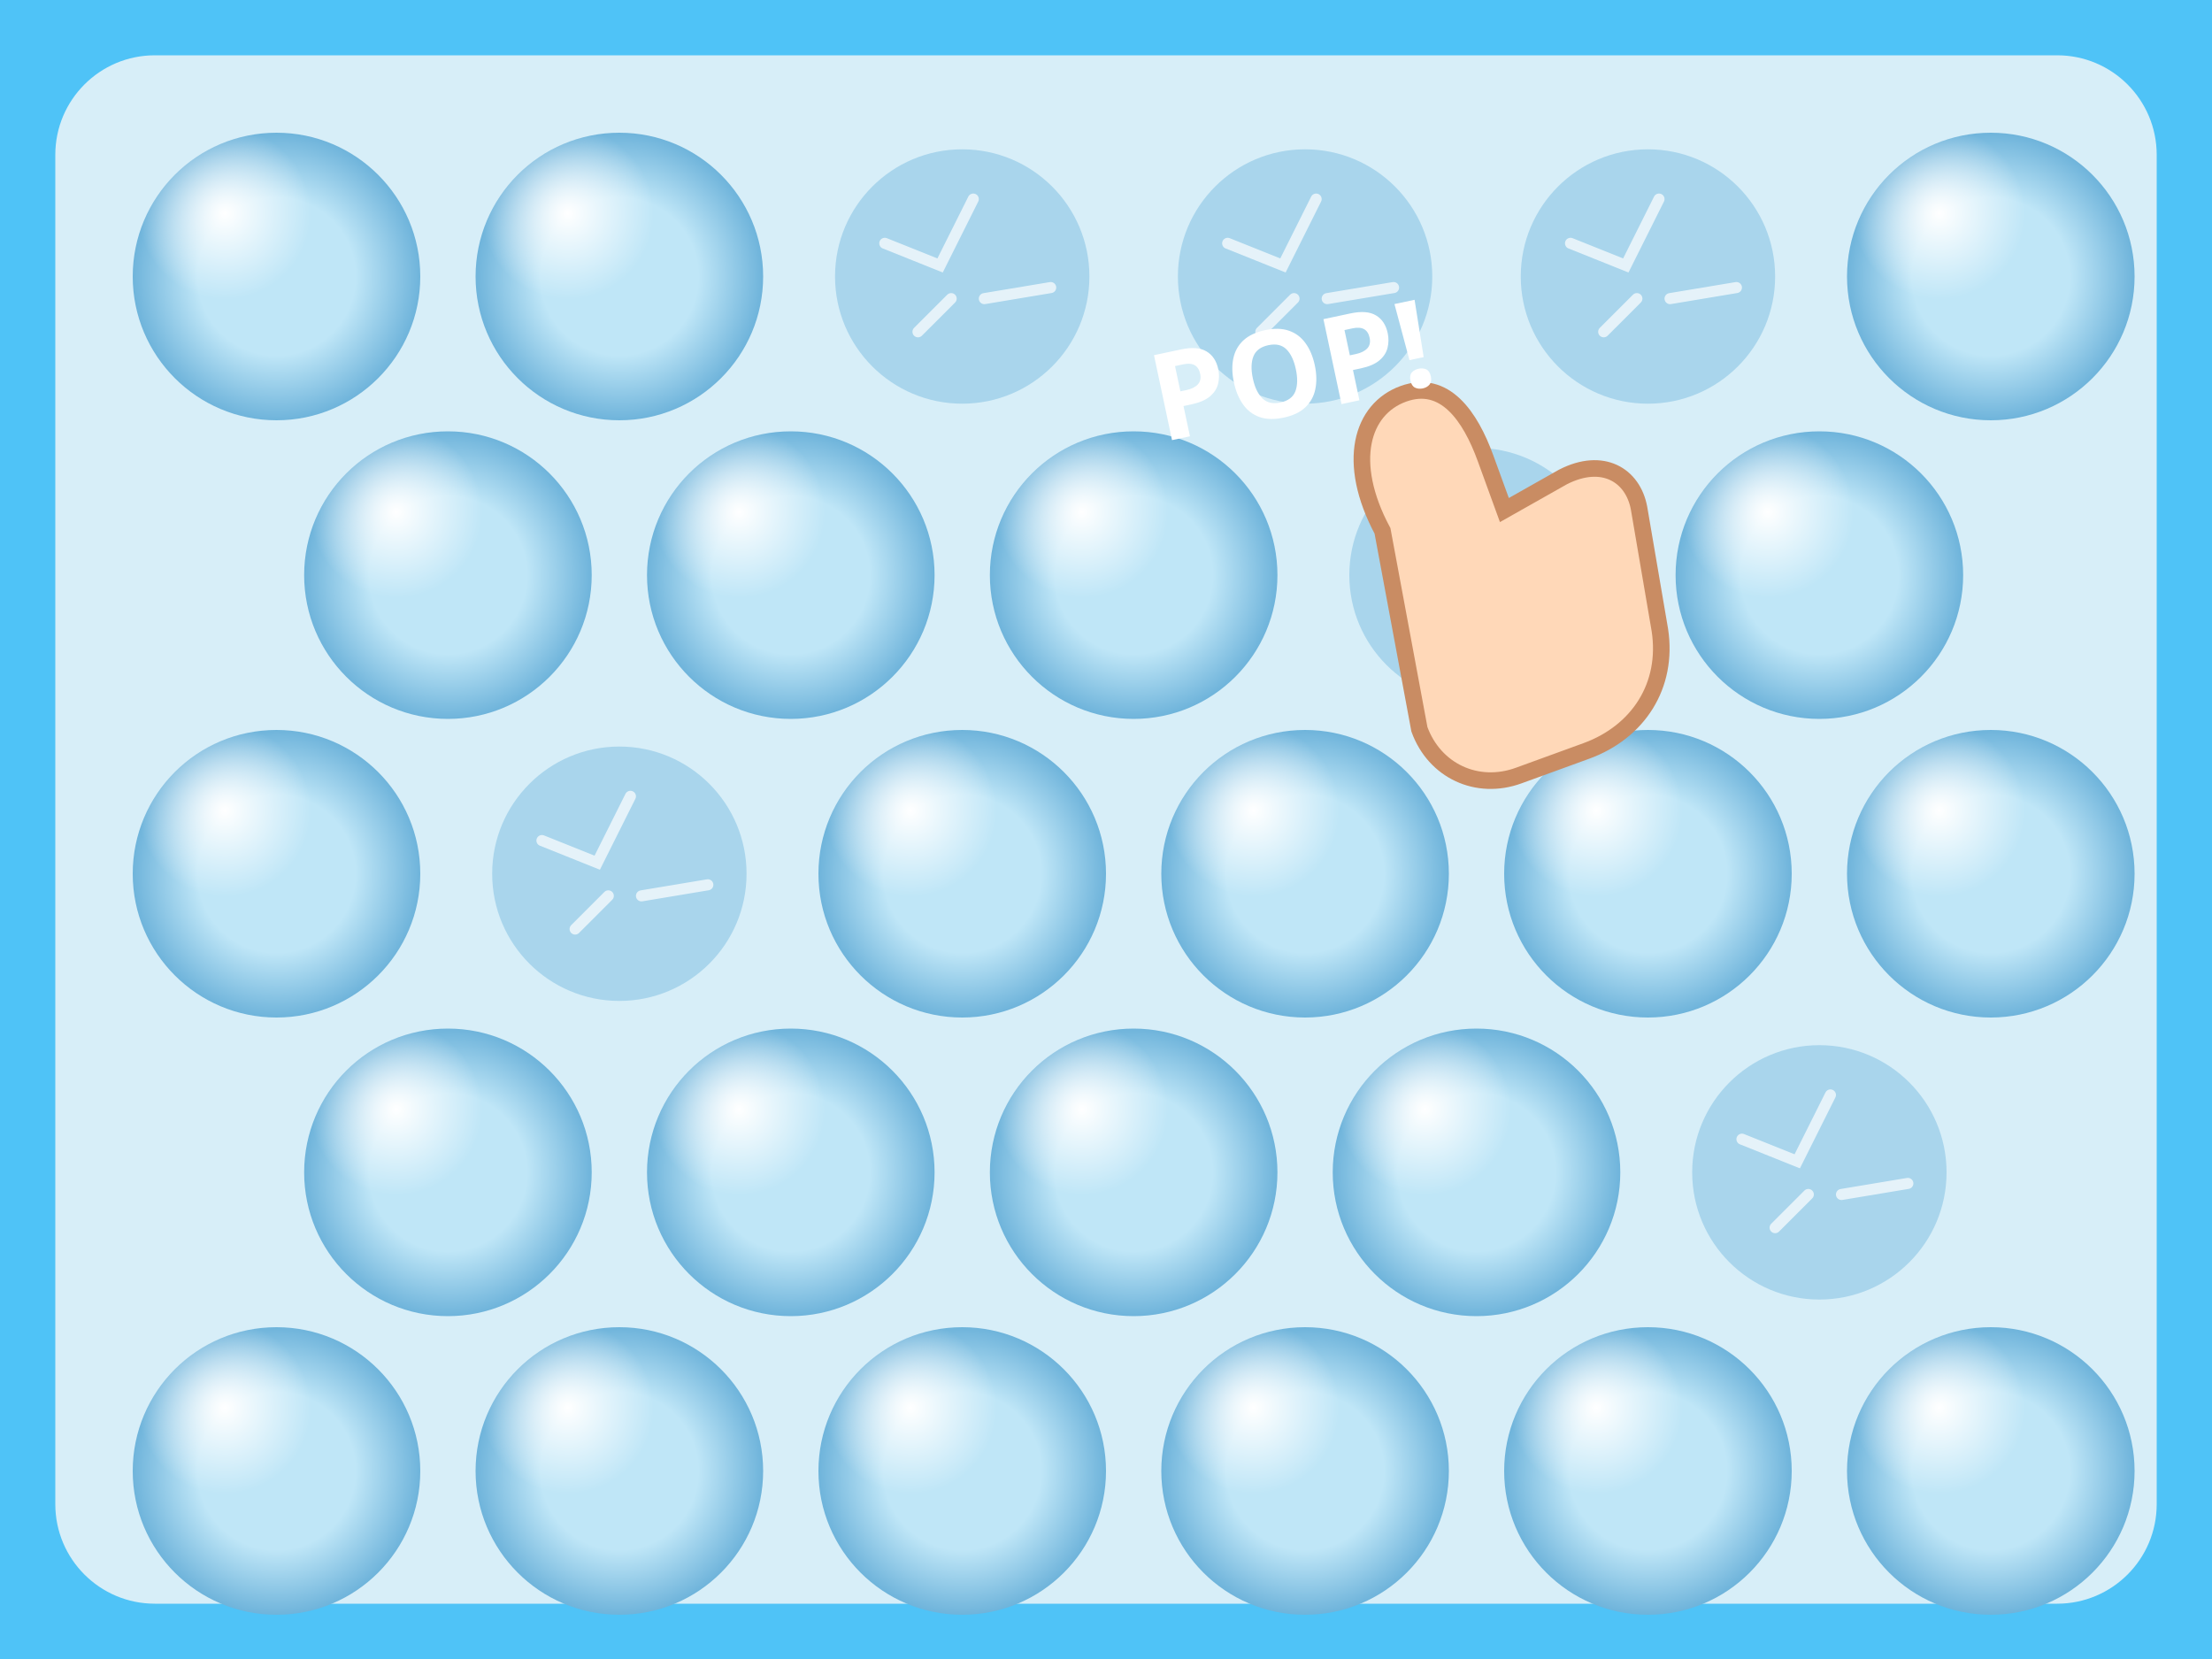
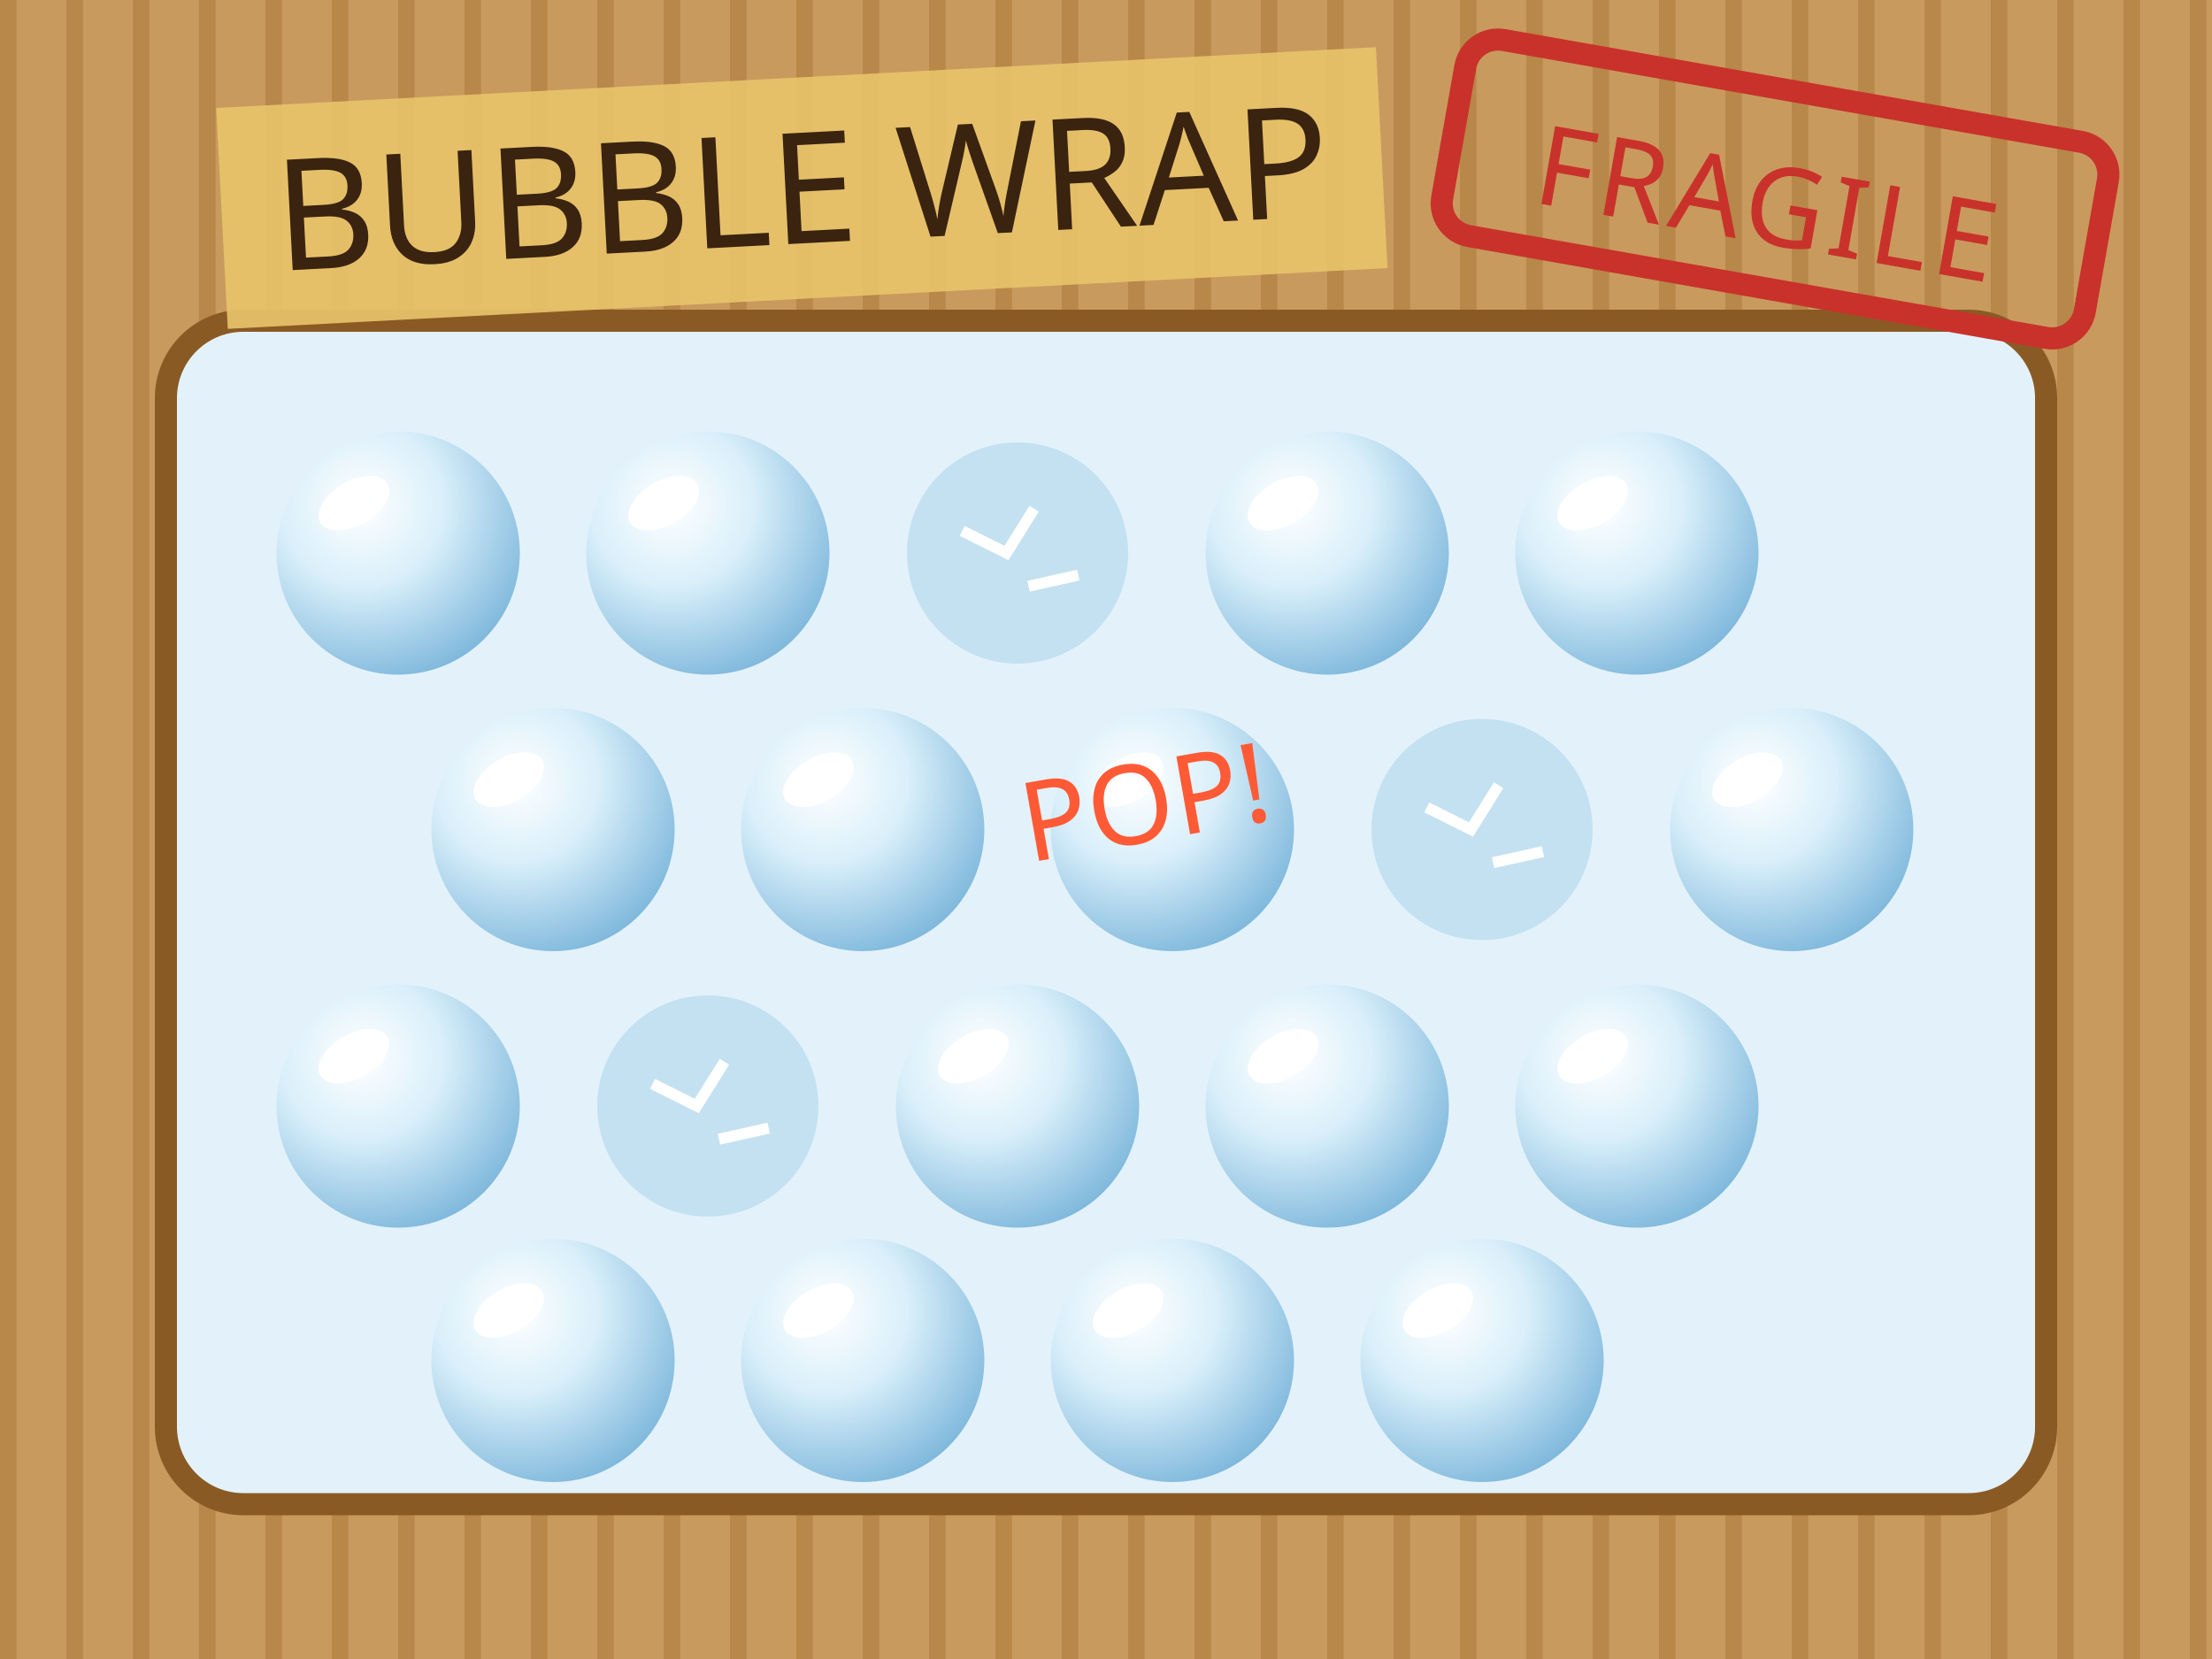
<svg xmlns="http://www.w3.org/2000/svg" viewBox="0 0 400 300">
  <defs>
-     <radialGradient id="b" cx=".5" cy=".5" r=".5">
-       <stop offset=".55" stop-color="#bfe6f7" />
-       <stop offset="1" stop-color="#6fb4db" />
+     <radialGradient id="b" cx=".35" cy=".3" r=".75">
+       <stop offset="0" stop-color="#fff" />
+       <stop offset=".45" stop-color="#d9effa" />
+       <stop offset="1" stop-color="#7fb8dc" />
    </radialGradient>
-     <radialGradient id="h" cx=".32" cy=".28" r=".3">
-       <stop offset="0" stop-color="#fff" />
-       <stop offset="1" stop-color="#fff" stop-opacity="0" />
-     </radialGradient>
+     <pattern id="k" width="12" height="300" patternUnits="userSpaceOnUse">
+       <rect width="12" height="300" fill="#c99a5e" />
+       <rect width="3" height="300" fill="#b8874a" />
+     </pattern>
    <g id="u">
-       <circle r="26" fill="url(#b)" />
-       <circle r="26" fill="url(#h)" />
+       <circle r="22" fill="url(#b)" />
+       <ellipse cx="-8" cy="-9" rx="7" ry="4" fill="#fff" transform="rotate(-30 -8 -9)" />
    </g>
    <g id="p">
-       <circle r="23" fill="#a9d5ec" />
-       <path d="M-14-6l10 4 6-12M4 4l12-2M-8 10l6-6" stroke="#fff" stroke-opacity=".7" stroke-width="2" fill="none" stroke-linecap="round" />
+       <circle r="20" fill="#a9d3ea" opacity=".55" />
+       <path d="M-10-4l8 4 5-8M2 6l9-2" stroke="#fff" stroke-width="2" fill="none" />
    </g>
  </defs>
-   <rect width="400" height="300" fill="#4fc3f7" />
-   <rect x="10" y="10" width="380" height="280" rx="18" fill="#d7eef8" />
+   <rect width="400" height="300" fill="url(#k)" />
+   <rect x="30" y="58" width="340" height="214" rx="14" fill="#e3f2fa" stroke="#8a5a24" stroke-width="4" />
  <g>
-     <use href="#u" x="50" y="50" />
-     <use href="#u" x="112" y="50" />
-     <use href="#p" x="174" y="50" />
-     <use href="#p" x="236" y="50" />
-     <use href="#p" x="298" y="50" />
-     <use href="#u" x="360" y="50" />
-     <use href="#u" x="81" y="104" />
-     <use href="#u" x="143" y="104" />
-     <use href="#u" x="205" y="104" />
-     <use href="#p" x="267" y="104" />
-     <use href="#u" x="329" y="104" />
-     <use href="#u" x="50" y="158" />
-     <use href="#p" x="112" y="158" />
-     <use href="#u" x="174" y="158" />
-     <use href="#u" x="236" y="158" />
-     <use href="#u" x="298" y="158" />
-     <use href="#u" x="360" y="158" />
-     <use href="#u" x="81" y="212" />
-     <use href="#u" x="143" y="212" />
-     <use href="#u" x="205" y="212" />
-     <use href="#u" x="267" y="212" />
-     <use href="#p" x="329" y="212" />
-     <use href="#u" x="50" y="266" />
-     <use href="#u" x="112" y="266" />
-     <use href="#u" x="174" y="266" />
-     <use href="#u" x="236" y="266" />
-     <use href="#u" x="298" y="266" />
-     <use href="#u" x="360" y="266" />
+     <use href="#u" x="72" y="100" />
+     <use href="#u" x="128" y="100" />
+     <use href="#p" x="184" y="100" />
+     <use href="#u" x="240" y="100" />
+     <use href="#u" x="296" y="100" />
+     <use href="#u" x="100" y="150" />
+     <use href="#u" x="156" y="150" />
+     <use href="#u" x="212" y="150" />
+     <use href="#p" x="268" y="150" />
+     <use href="#u" x="324" y="150" />
+     <use href="#u" x="72" y="200" />
+     <use href="#p" x="128" y="200" />
+     <use href="#u" x="184" y="200" />
+     <use href="#u" x="240" y="200" />
+     <use href="#u" x="296" y="200" />
+     <use href="#u" x="100" y="246" />
+     <use href="#u" x="156" y="246" />
+     <use href="#u" x="212" y="246" />
+     <use href="#u" x="268" y="246" />
  </g>
-   <g transform="translate(250 96) rotate(-20)">
-     <path d="M0 0c-2-14 4-22 12-22s10 8 10 16v10l12-2c8-1 12 4 11 10l-4 22c-2 10-10 16-20 16H8C0 50-6 44-6 36z" fill="#ffd8b8" stroke="#c98c63" stroke-width="3" />
+   <rect x="40" y="14" width="210" height="40" fill="#e9c46a" opacity=".9" transform="rotate(-3 145 34)" />
+   <text x="145" y="44" font-family="Impact,Arial Narrow,sans-serif" font-size="28" fill="#3a2410" text-anchor="middle" transform="rotate(-3 145 34)">BUBBLE WRAP</text>
+   <g transform="rotate(10 320 34)">
+     <rect x="262" y="16" width="118" height="36" rx="6" fill="none" stroke="#c8322a" stroke-width="4" />
+     <text x="320" y="44" font-family="Impact,Arial Narrow,sans-serif" font-size="20" fill="#c8322a" text-anchor="middle" letter-spacing="1">FRAGILE</text>
  </g>
-   <g fill="#fff" font-family="sans-serif" font-weight="900" font-size="22">
-     <text x="210" y="80" transform="rotate(-12 210 80)">POP!</text>
-   </g>
+   <text x="186" y="156" font-family="Impact,sans-serif" font-size="20" fill="#ff5a36" transform="rotate(-10 186 156)">POP!</text>
</svg>
